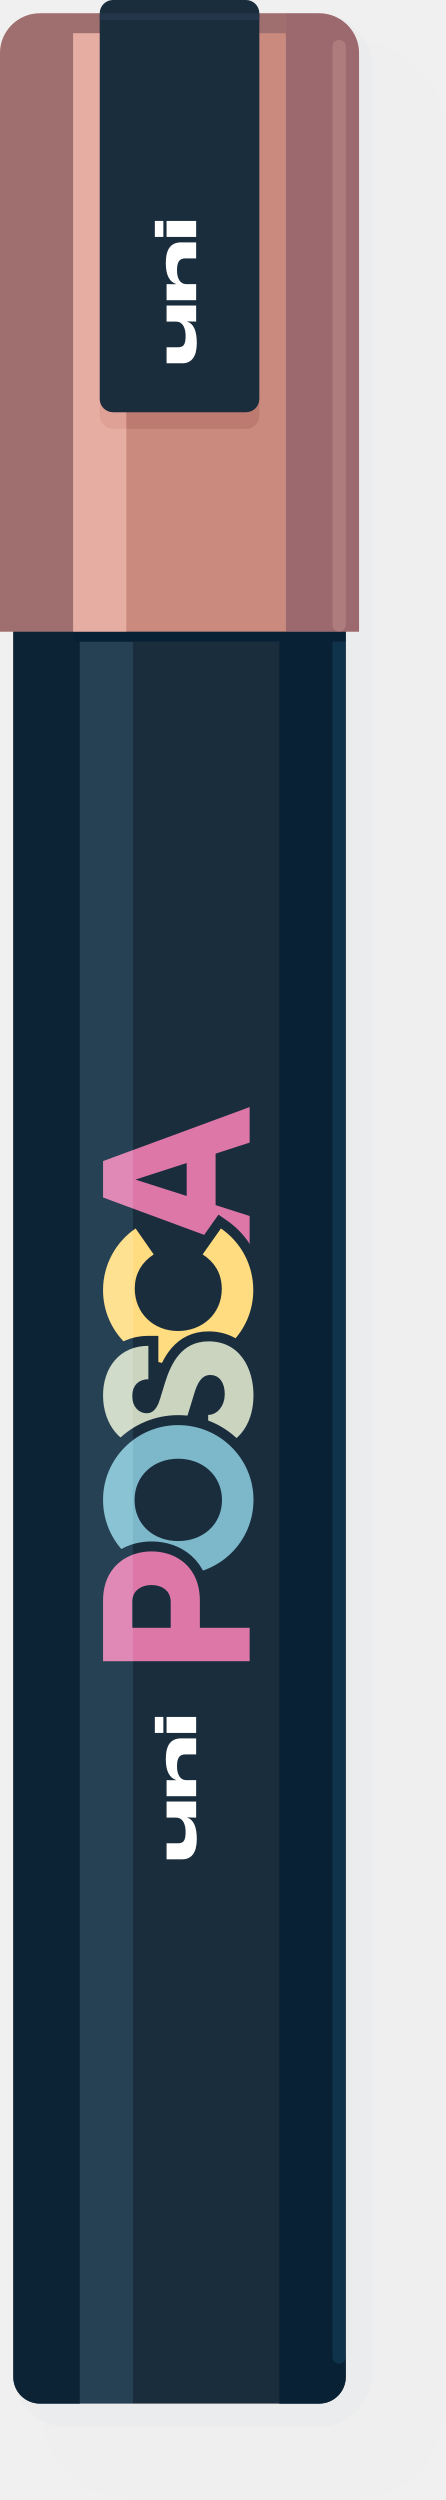
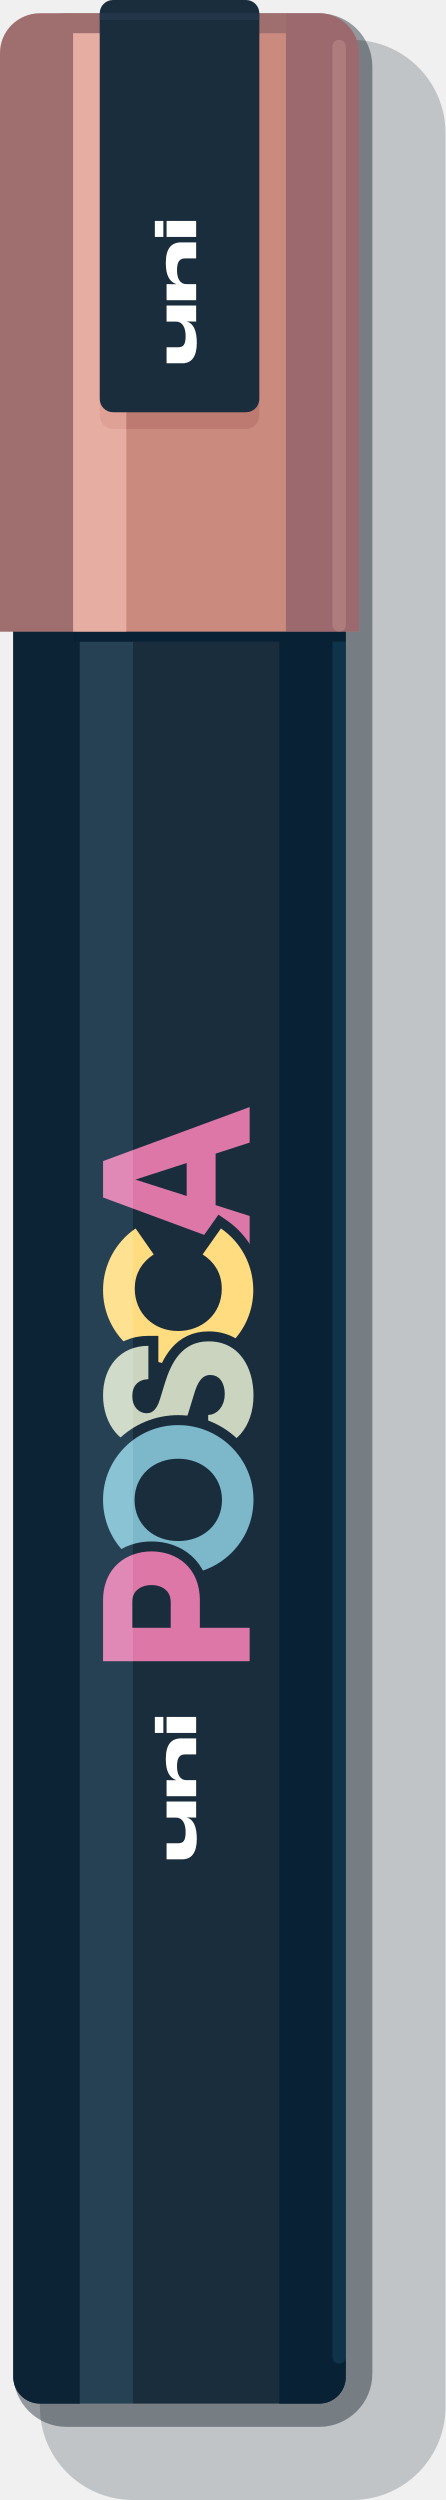
<svg xmlns="http://www.w3.org/2000/svg" width="134" height="752" viewBox="0 0 134 752" fill="none">
-   <g style="mix-blend-mode:soft-light" opacity="0.2">
-     <rect x="12" y="12" width="122" height="740" rx="28" fill="#2A3C51" />
-   </g>
-   <g style="mix-blend-mode:soft-light" opacity="0.4">
-     <rect x="4" y="4" width="108" height="726" rx="16" fill="#2A3C51" />
-   </g>
+   <rect opacity="0.2" x="12" y="12" width="122" height="740" rx="28" fill="#041320" />
+   <rect opacity="0.4" x="4" y="4" width="108" height="726" rx="16" fill="#041320" />
  <path d="M4 9H104V715C104 719.418 100.418 723 96 723H12C7.582 723 4 719.418 4 715V9Z" fill="#1A2D3D" />
  <path opacity="0.8" d="M4 189H24V723H12C7.582 723 4 719.418 4 715V189Z" fill="#092135" />
  <path d="M84 189H104V715C104 719.418 100.418 723 96 723H84V189Z" fill="#092135" />
  <path d="M75.56 345.115L76.596 344.778L76.596 343.688L76.596 333L76.596 330.848L74.577 331.593L30.481 347.849L29.5 348.21L29.5 349.256L29.5 360.2L29.5 361.244L30.479 361.607L74.575 377.927L76.596 378.675L76.596 376.52L76.596 365.768L76.596 364.672L75.552 364.339L66.356 361.408L66.356 348.106L75.56 345.115ZM54.652 351.894L54.652 357.698L45.628 354.815L54.652 351.894Z" fill="#DC77A8" stroke="#1A2D3D" stroke-width="3" />
  <path d="M67.303 368.282L66.083 367.446L65.23 368.656L59.726 376.464L58.824 377.743L60.141 378.59C63.341 380.647 65.212 383.587 65.212 387.696C65.212 394.323 60.095 398.868 53.528 398.868C47.011 398.868 42.036 394.179 42.036 387.632C42.036 383.588 43.906 380.643 47.053 378.583L48.345 377.737L47.463 376.471L42.023 368.663L41.172 367.442L39.944 368.282C33.667 372.581 29.5 379.818 29.5 388.08C29.5 401.336 40.295 411.98 53.528 411.98C66.884 411.98 77.684 401.341 77.684 388.08C77.684 379.827 73.588 372.586 67.303 368.282Z" fill="#FFDC7F" stroke="#1A2D3D" stroke-width="3" />
  <path d="M48.126 415.713L48.126 415.714L46.718 420.322L46.713 420.338L46.708 420.354C46.187 422.205 45.541 422.965 45.128 423.281C44.738 423.58 44.392 423.612 44.12 423.612C42.71 423.612 41.268 422.443 41.268 419.928C41.268 418.54 41.707 417.699 42.242 417.198C42.795 416.68 43.616 416.372 44.632 416.372L46.132 416.372L46.132 414.872L46.132 404.824L46.132 403.324L44.632 403.324C39.939 403.324 36.109 405.107 33.471 408.125C30.852 411.12 29.5 415.221 29.5 419.736C29.5 429.071 35.308 436.788 44.312 436.788C46.61 436.788 49.472 436.274 52.132 434.362C54.799 432.443 57.107 429.229 58.49 424.118L60.078 418.909C60.679 417.08 61.296 416.136 61.81 415.654C62.269 415.224 62.715 415.092 63.256 415.092C64.197 415.092 64.833 415.469 65.286 416.113C65.781 416.814 66.108 417.919 66.108 419.352C66.108 422.331 64.291 424.124 62.616 424.124L61.116 424.124L61.116 425.624L61.116 435.672L61.116 437.172L62.616 437.172C67.112 437.172 70.94 435.353 73.622 432.205C76.287 429.076 77.748 424.725 77.748 419.736C77.748 415.483 76.689 411.086 74.267 407.71C71.803 404.275 67.98 401.98 62.744 401.98C58.273 401.98 55.053 403.797 52.736 406.484C50.473 409.108 49.104 412.518 48.126 415.713Z" fill="#CAD4BF" stroke="#1A2D3D" stroke-width="3" />
  <path d="M77.748 451.136C77.748 437.878 66.886 427.172 53.592 427.172C40.292 427.172 29.5 437.883 29.5 451.136C29.5 464.584 40.295 475.164 53.592 475.164C66.884 475.164 77.748 464.589 77.748 451.136ZM65.276 451.2C65.276 457.664 60.261 462.052 53.592 462.052C46.933 462.052 41.972 457.673 41.972 451.2C41.972 444.776 46.949 440.284 53.592 440.284C60.245 440.284 65.276 444.785 65.276 451.2Z" fill="#7DB8CA" stroke="#1A2D3D" stroke-width="3" />
  <path d="M29.5 499.688L29.5 501.188L31 501.188L75.096 501.188L76.596 501.188L76.596 499.688L76.596 489.64L76.596 488.14L75.096 488.14L61.62 488.14L61.62 481.512C61.62 476.015 59.682 471.879 56.617 469.131C53.582 466.409 49.571 465.164 45.592 465.164C41.643 465.164 37.62 466.41 34.563 469.127C31.477 471.871 29.5 476.006 29.5 481.512L29.5 499.688ZM49.852 481.96L49.852 488.14L41.268 488.14L41.268 481.896C41.268 480.505 41.803 479.677 42.516 479.15C43.291 478.578 44.404 478.276 45.592 478.276C46.779 478.276 47.869 478.577 48.622 479.148C49.316 479.673 49.852 480.515 49.852 481.96Z" fill="#DC77A8" stroke="#1A2D3D" stroke-width="3" />
  <g style="mix-blend-mode:soft-light" opacity="0.4">
    <rect x="24" y="193" width="16" height="530" fill="#CAE5EE" />
  </g>
  <g style="mix-blend-mode:soft-light" opacity="0.4">
-     <path d="M100 193H104V709C104 710.105 103.105 711 102 711C100.895 711 100 710.105 100 709V193Z" fill="#CAE5EE" />
+     <path d="M100 193H104V709C104 710.105 103.105 711 102 711V711C100.895 711 100 710.105 100 709V193Z" fill="#CAE5EE" />
  </g>
  <path d="M59.198 553.178C59.198 549.452 58.208 547.31 56.246 546.716L56.246 546.68C57.29 546.68 58.37 546.716 59 546.734L59 541.91L50.108 541.91L50.108 546.734L52.934 546.734C54.932 546.734 55.832 548.588 55.832 551.054C55.832 553.772 55.13 554.456 53.51 554.456L50.108 554.456L50.108 559.28L54.86 559.28C57.524 559.28 59.198 557.39 59.198 553.178ZM59 540.294L59 535.47L56.048 535.47C54.158 535.47 53.24 533.742 53.24 531.33C53.24 528.72 54.032 527.73 55.688 527.73L59 527.73L59 522.906L54.518 522.906C51.512 522.906 49.874 524.742 49.874 529.134C49.874 532.914 51.062 534.786 53.006 535.452L53.006 535.488L50.108 535.47L50.108 540.294L59 540.294ZM49.136 521.271L49.136 516.447L46.58 516.447L46.58 521.271L49.136 521.271ZM59 521.271L59 516.447L50.108 516.447L50.108 521.271L59 521.271Z" fill="white" />
  <rect x="22" y="189" width="64" height="4" fill="#092135" />
  <path d="M0 16C0 9.373 5.373 4 12 4H96C102.627 4 108 9.373 108 16V190H0V16Z" fill="#CA8A7D" />
  <path opacity="0.3" d="M0 16C0 9.373 5.373 4 12 4H22V190H0V16Z" fill="#382E4D" />
  <path opacity="0.3" d="M22 4H86V10H22V4Z" fill="#382E4D" />
  <path opacity="0.4" d="M86 4H96C102.627 4 108 9.373 108 16V190H86V4Z" fill="#58375B" />
  <path opacity="0.6" d="M22 10H38V190H22V10Z" fill="#F9C6BB" />
  <g style="mix-blend-mode:soft-light" opacity="0.4">
    <path d="M30 5C30 2.791 31.791 1 34 1H74C76.209 1 78 2.791 78 5V125C78 127.209 76.209 129 74 129H34C31.791 129 30 127.209 30 125V5Z" fill="#1A2D3D" />
  </g>
  <rect x="30" width="48" height="124" rx="4" fill="#1A2D3D" />
  <path opacity="0.6" d="M30 4H78V6H30V4Z" fill="#2A3C51" />
-   <path opacity="0.2" d="M100 14C100 12.895 100.895 12 102 12C103.105 12 104 12.895 104 14V188C104 189.105 103.105 190 102 190C100.895 190 100 189.105 100 188V14Z" fill="#F9C6BB" />
+   <path opacity="0.2" d="M100 14C100 12.895 100.895 12 102 12V12C103.105 12 104 12.895 104 14V188C104 189.105 103.105 190 102 190V190C100.895 190 100 189.105 100 188V14Z" fill="#F9C6BB" />
  <path d="M59.198 103.178C59.198 99.452 58.208 97.31 56.246 96.716L56.246 96.68C57.29 96.68 58.37 96.716 59 96.734L59 91.91L50.108 91.91L50.108 96.734L52.934 96.734C54.932 96.734 55.832 98.588 55.832 101.054C55.832 103.772 55.13 104.456 53.51 104.456L50.108 104.456L50.108 109.28L54.86 109.28C57.524 109.28 59.198 107.39 59.198 103.178ZM59 90.294L59 85.47L56.048 85.47C54.158 85.47 53.24 83.742 53.24 81.33C53.24 78.72 54.032 77.73 55.688 77.73L59 77.73L59 72.906L54.518 72.906C51.512 72.906 49.874 74.742 49.874 79.134C49.874 82.914 51.062 84.786 53.006 85.452L53.006 85.488L50.108 85.47L50.108 90.294L59 90.294ZM49.136 71.271L49.136 66.447L46.58 66.447L46.58 71.271L49.136 71.271ZM59 71.271L59 66.447L50.108 66.447L50.108 71.271L59 71.271Z" fill="white" />
</svg>
